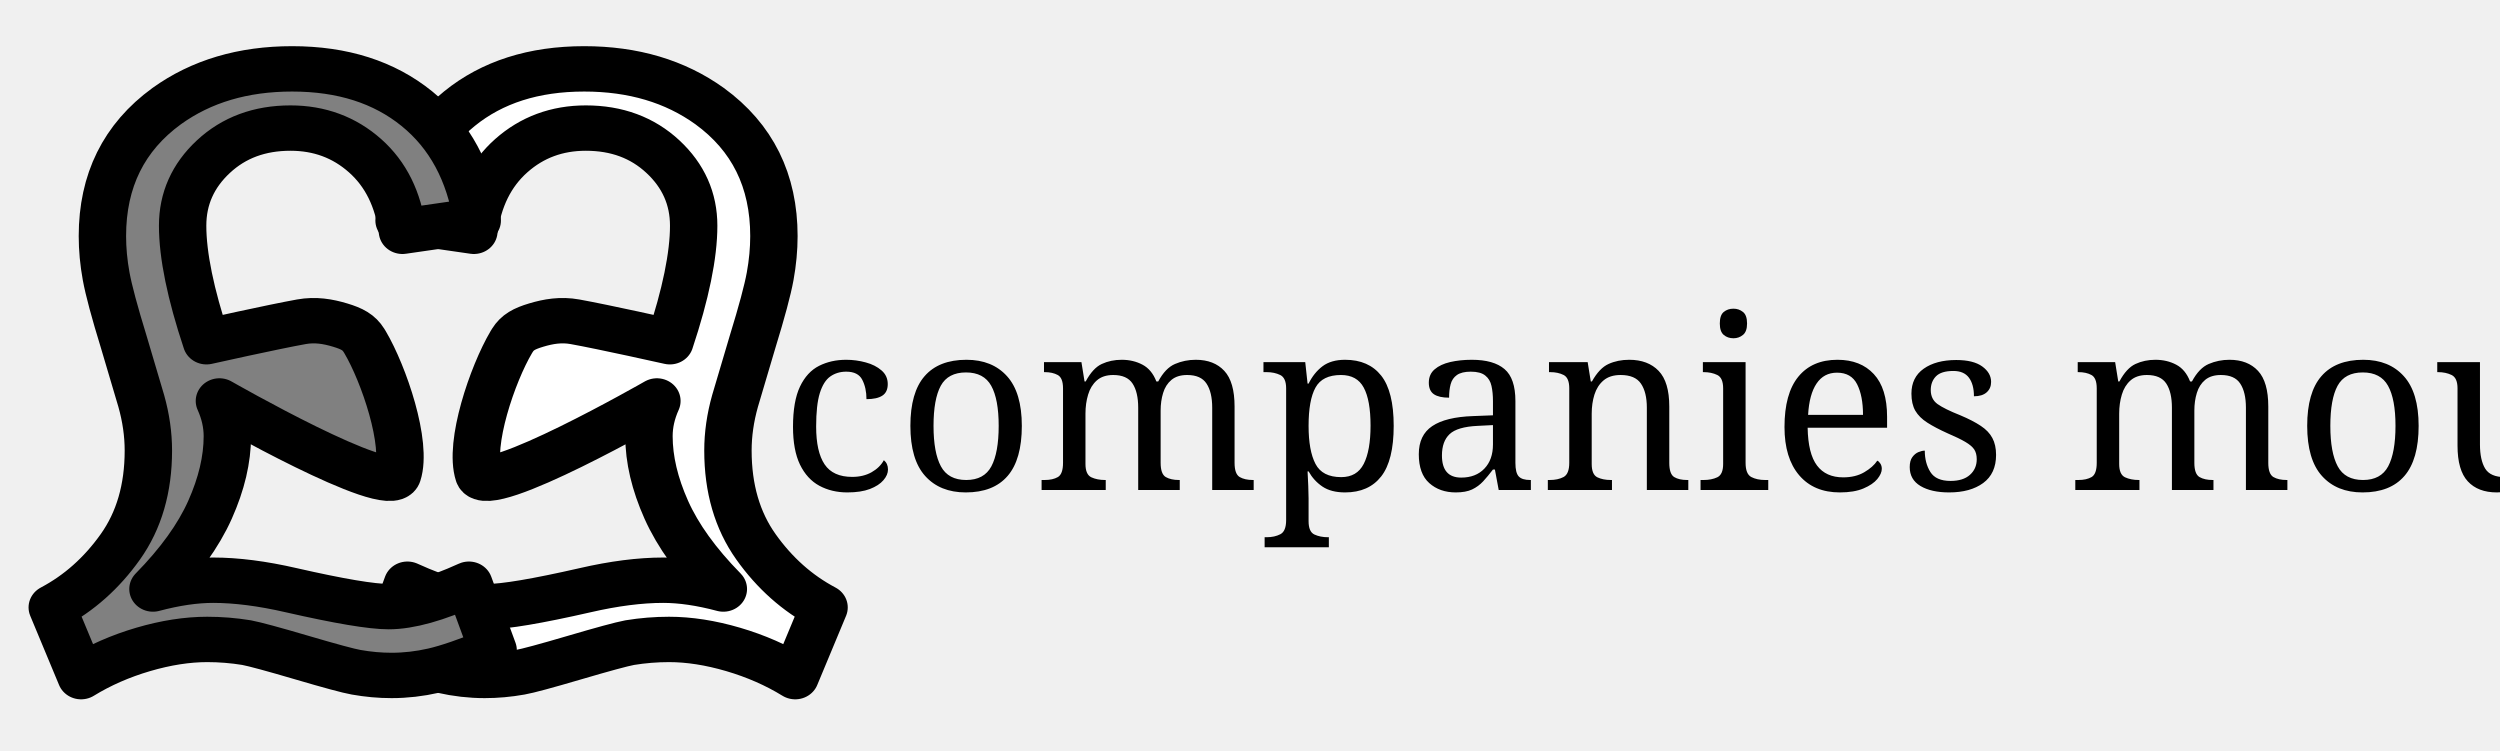
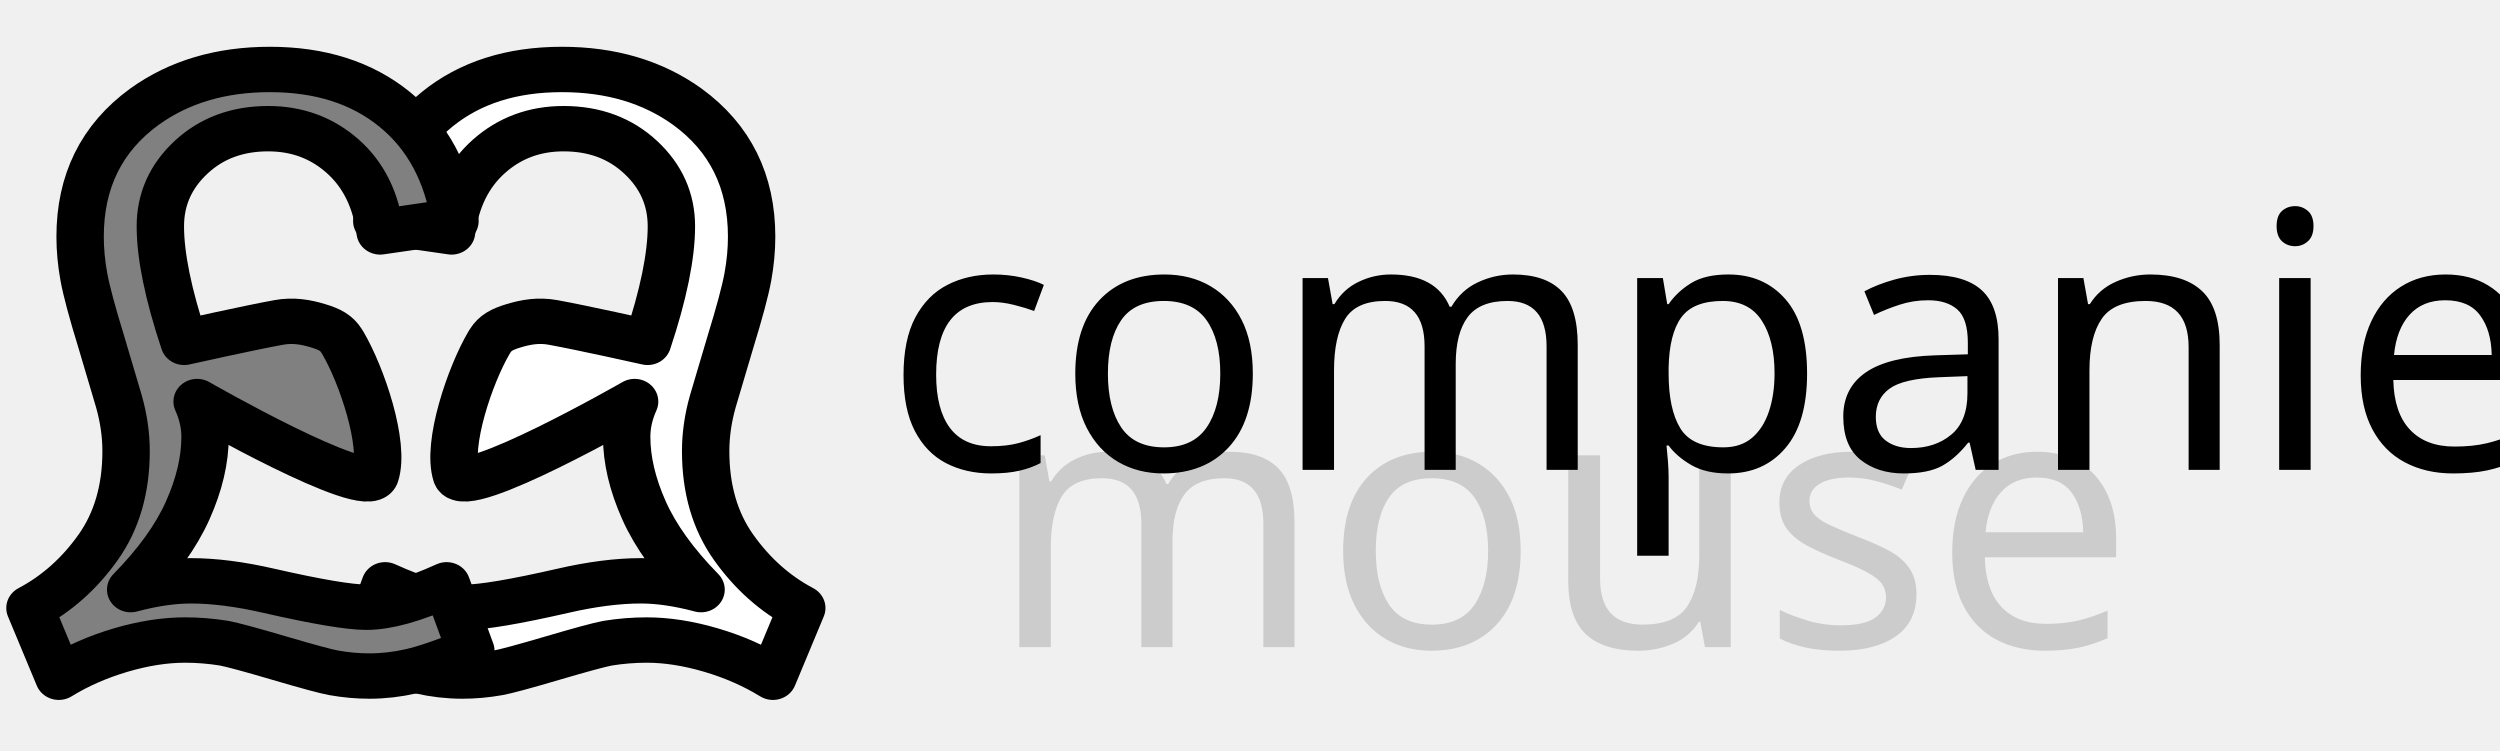
<svg xmlns="http://www.w3.org/2000/svg" width="100%" height="100%" viewBox="0 0 503 151" version="1.1" xml:space="preserve" style="fill-rule:evenodd;clip-rule:evenodd;stroke-linejoin:round;stroke-miterlimit:2;">
  <g id="Artboard1" transform="matrix(0.83101,0,0,0.496899,-47.3551,-179.744)">
    <rect x="56.985" y="361.731" width="605.054" height="302.352" style="fill:none;" />
-     <g transform="matrix(1.20335,0,0,2.01248,-234.908,-168.074)">
+     <g transform="matrix(1.20335,0,0,2.01248,-240.304,-167.83)">
      <g transform="matrix(-0.286997,0,0,0.274786,643.607,101.151)">
        <path d="M927.761,840.171C927.761,840.171 974.111,829.334 994.312,825.547C1004.12,823.709 1012.92,825.281 1021.48,827.974C1029.89,830.62 1034.59,833.245 1038.12,839.108C1038.39,839.548 1038.67,840.015 1038.95,840.514C1052.1,863.74 1068.83,914.863 1061.77,937.374C1056.26,954.964 936.843,883.53 936.843,883.53C940.554,892.124 942.409,900.718 942.409,909.312C942.409,926.304 938.356,944.273 930.251,963.218C922.145,982.163 908.815,1001.5 890.261,1021.23C905.69,1016.93 919.753,1014.78 932.448,1014.78C948.659,1014.78 966.921,1017.22 987.233,1022.11C1020.83,1030.11 1043.58,1034.12 1055.5,1034.12C1069.95,1034.12 1088.7,1028.65 1111.75,1017.71L1128.74,1066.05C1110.77,1073.67 1096.85,1078.65 1086.99,1080.99C1077.13,1083.34 1067.31,1084.51 1057.55,1084.51C1049.34,1084.51 1041.04,1083.73 1032.64,1082.16C1027.37,1081.19 1014.72,1077.62 994.704,1071.47C974.684,1065.32 961.745,1061.65 955.886,1060.48C946.706,1058.92 937.526,1058.14 928.346,1058.14C914.284,1058.14 899.294,1060.58 883.376,1065.46C867.458,1070.35 852.956,1076.99 839.87,1085.39L819.655,1034.7C838.405,1024.35 854.323,1009.56 867.409,990.318C880.495,971.079 887.038,947.593 887.038,919.859C887.038,907.945 885.378,895.835 882.057,883.53L869.753,840.171C863.307,818.296 859.206,802.329 857.448,792.271C855.69,782.212 854.811,772.398 854.811,762.827C854.811,722.202 869.85,690.464 899.929,667.612C924.147,649.448 953.444,640.366 987.819,640.366C1023.17,640.366 1052.32,650.083 1075.27,669.517C1098.22,688.95 1112.33,716.245 1117.6,751.402L1065.16,759.312C1062.23,735.874 1053.49,717.417 1038.94,703.941C1024.39,690.464 1006.96,683.726 986.647,683.726C964.968,683.726 946.95,690.708 932.595,704.673C918.239,718.638 911.061,735.484 911.061,755.21C911.061,776.89 916.628,805.21 927.761,840.171Z" style="fill:white;fill-rule:nonzero;stroke:black;stroke-width:33.22px;" />
      </g>
      <g transform="matrix(0.286997,0,0,0.274786,17.8414,101.151)">
        <path d="M927.761,840.171C927.761,840.171 974.111,829.334 994.312,825.547C1004.12,823.709 1012.92,825.281 1021.48,827.974C1029.89,830.62 1034.59,833.245 1038.12,839.108C1038.39,839.548 1038.67,840.015 1038.95,840.514C1052.1,863.74 1068.83,914.863 1061.77,937.374C1056.26,954.964 936.843,883.53 936.843,883.53C940.554,892.124 942.409,900.718 942.409,909.312C942.409,926.304 938.356,944.273 930.251,963.218C922.145,982.163 908.815,1001.5 890.261,1021.23C905.69,1016.93 919.753,1014.78 932.448,1014.78C948.659,1014.78 966.921,1017.22 987.233,1022.11C1020.83,1030.11 1043.58,1034.12 1055.5,1034.12C1069.95,1034.12 1088.7,1028.65 1111.75,1017.71L1128.74,1066.05C1110.77,1073.67 1096.85,1078.65 1086.99,1080.99C1077.13,1083.34 1067.31,1084.51 1057.55,1084.51C1049.34,1084.51 1041.04,1083.73 1032.64,1082.16C1027.37,1081.19 1014.72,1077.62 994.704,1071.47C974.684,1065.32 961.745,1061.65 955.886,1060.48C946.706,1058.92 937.526,1058.14 928.346,1058.14C914.284,1058.14 899.294,1060.58 883.376,1065.46C867.458,1070.35 852.956,1076.99 839.87,1085.39L819.655,1034.7C838.405,1024.35 854.323,1009.56 867.409,990.318C880.495,971.079 887.038,947.593 887.038,919.859C887.038,907.945 885.378,895.835 882.057,883.53L869.753,840.171C863.307,818.296 859.206,802.329 857.448,792.271C855.69,782.212 854.811,772.398 854.811,762.827C854.811,722.202 869.85,690.464 899.929,667.612C924.147,649.448 953.444,640.366 987.819,640.366C1023.17,640.366 1052.32,650.083 1075.27,669.517C1098.22,688.95 1112.33,716.245 1117.6,751.402L1065.16,759.312C1062.23,735.874 1053.49,717.417 1038.94,703.941C1024.39,690.464 1006.96,683.726 986.647,683.726C964.968,683.726 946.95,690.708 932.595,704.673C918.239,718.638 911.061,735.484 911.061,755.21C911.061,776.89 916.628,805.21 927.761,840.171Z" style="fill:rgb(128,128,128);fill-rule:nonzero;stroke:black;stroke-width:33.22px;" />
      </g>
    </g>
-     <g transform="matrix(1.20335,0,0,2.01248,52.7809,-624.963)">
-       <g transform="matrix(48,0,0,48,501.96,588.879)">
+     <g transform="matrix(1.20335,0,0,2.01248,55.1663,418.778)">
+       <g transform="matrix(72,0,0,72,393.912,101.859)">
            </g>
-       <text x="160.405px" y="588.879px" style="font-family:'Baskerville', serif;font-size:48px;">companies mouse</text>
+       <text x="200.482px" y="101.859px" style="font-family:'GillSans', 'Gill Sans', sans-serif;font-size:72px;fill:rgb(204,204,204);">mouse</text>
+     </g>
+     <g transform="matrix(1.20335,0,0,2.01248,77.9602,-633.12)">
+       <text x="160.405px" y="588.879px" style="font-family:'GillSans', 'Gill Sans', sans-serif;font-size:72px;">companies</text>
    </g>
  </g>
</svg>
